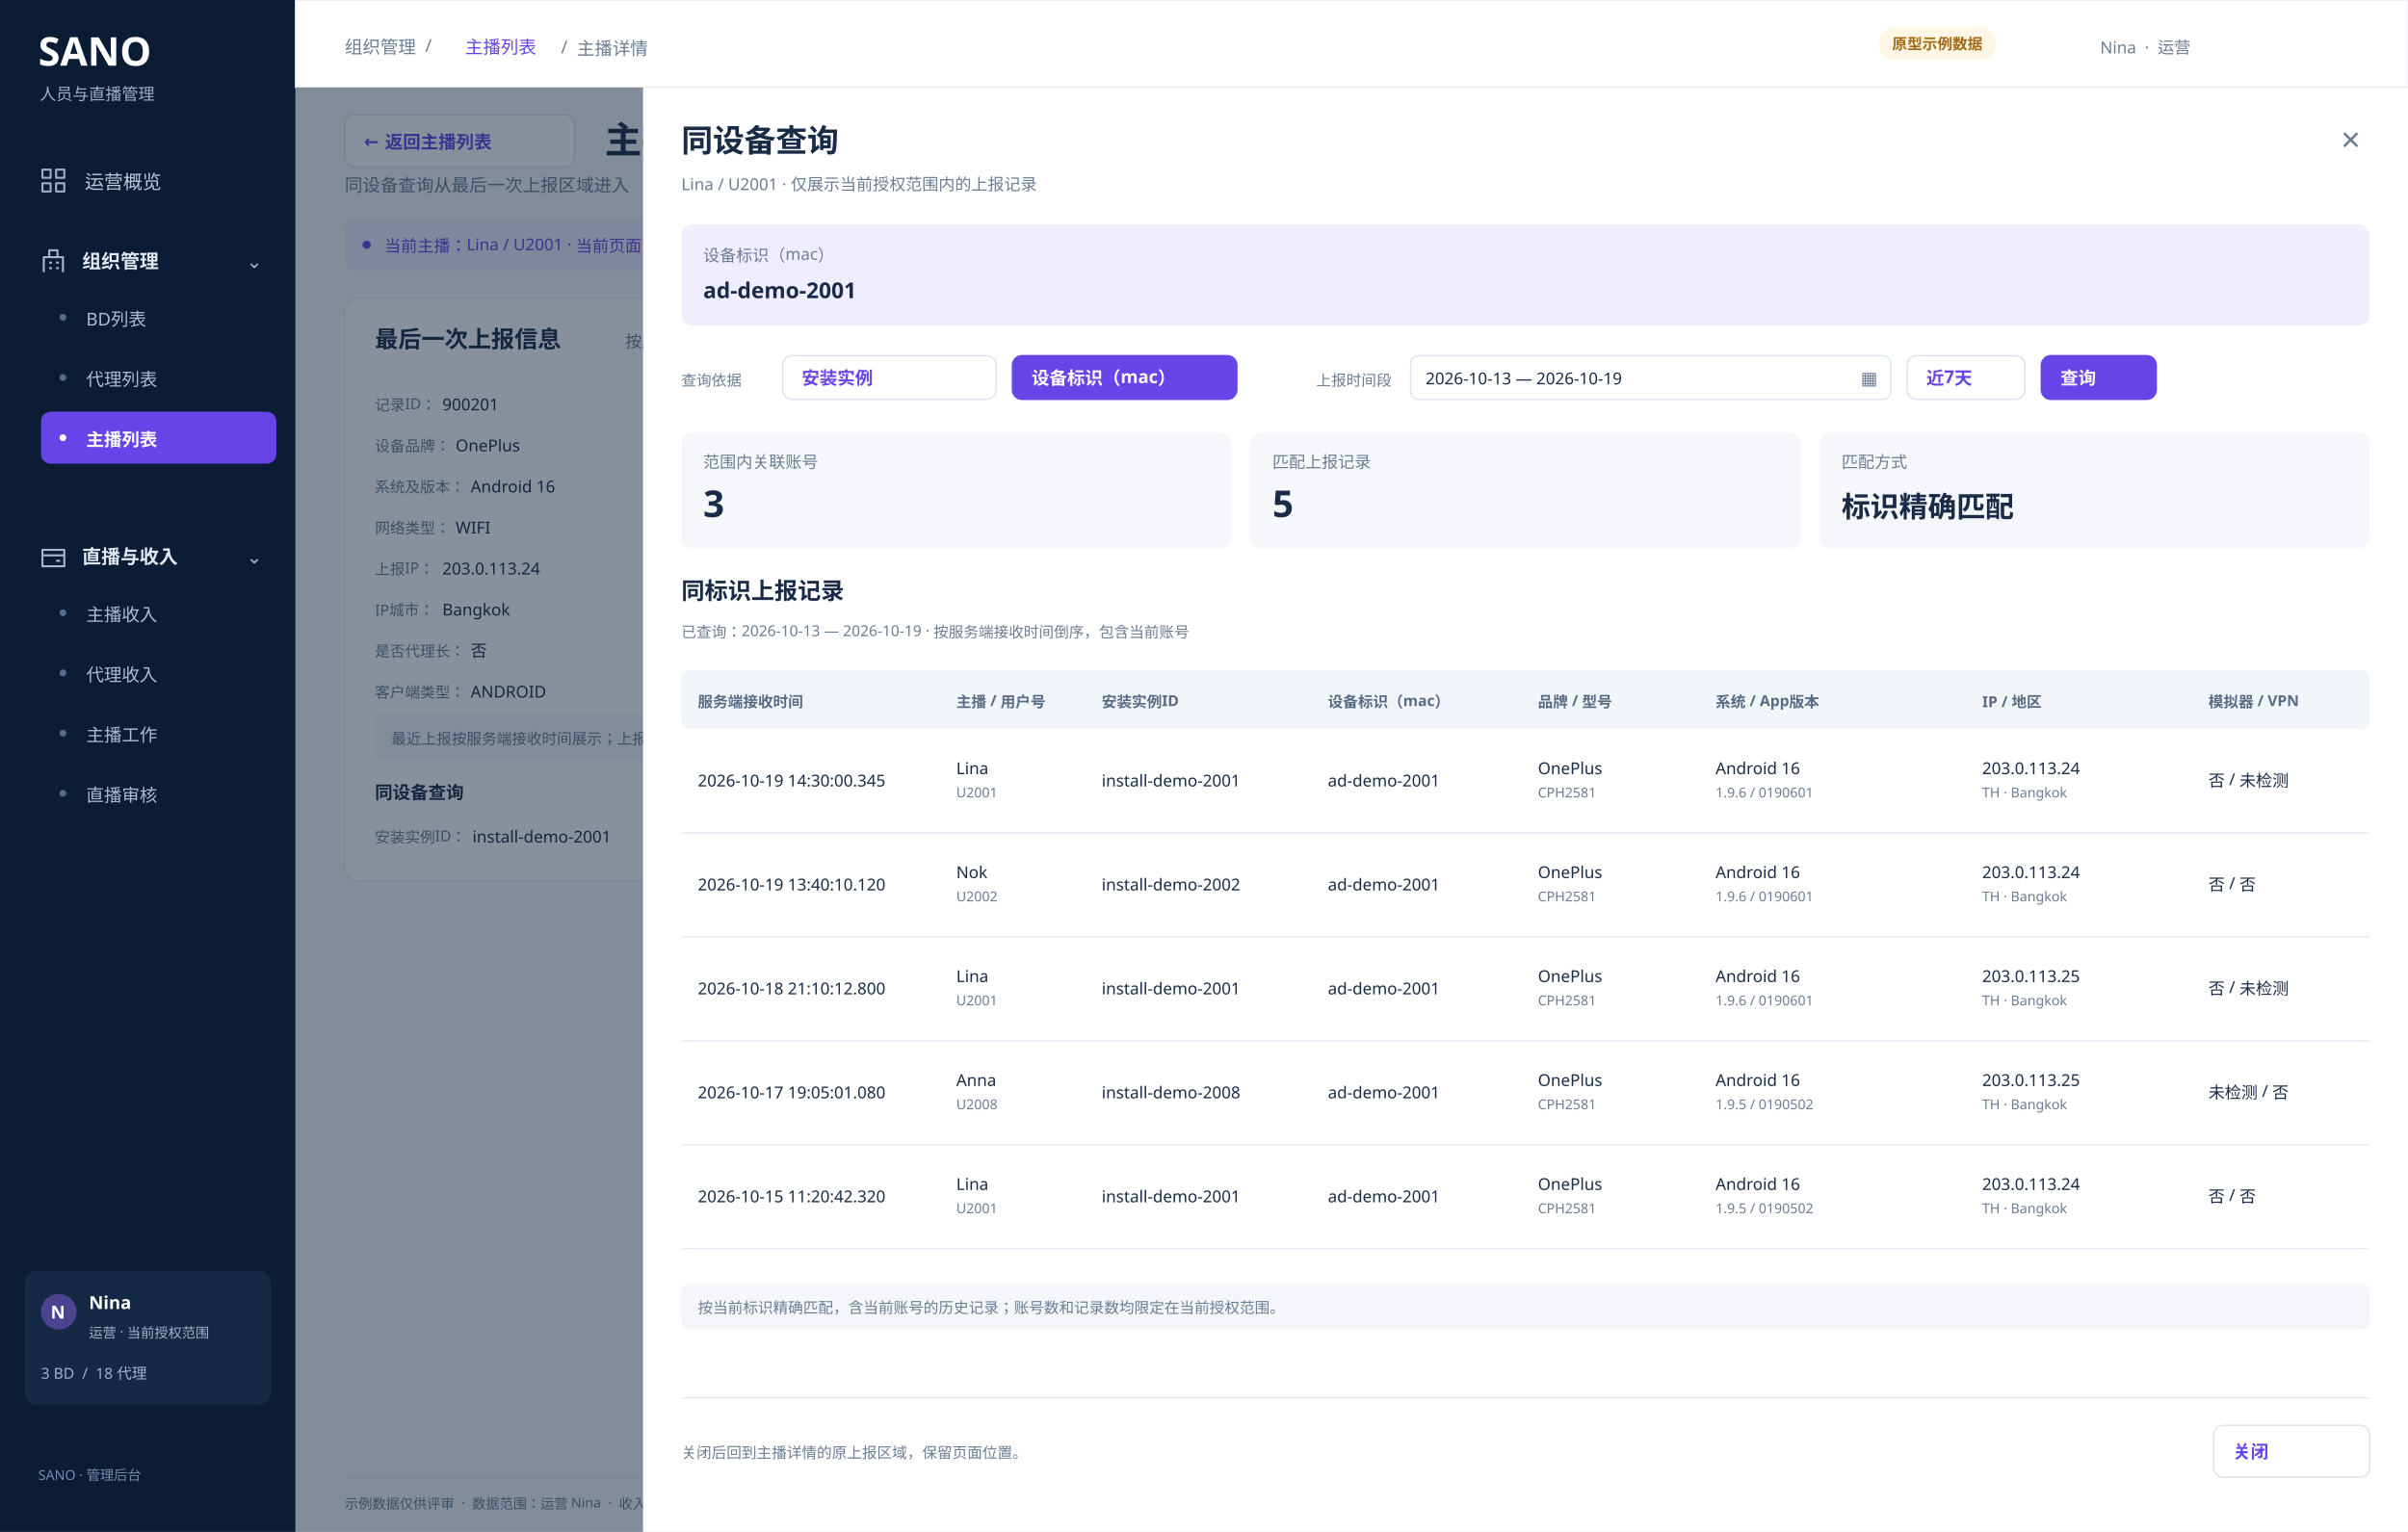
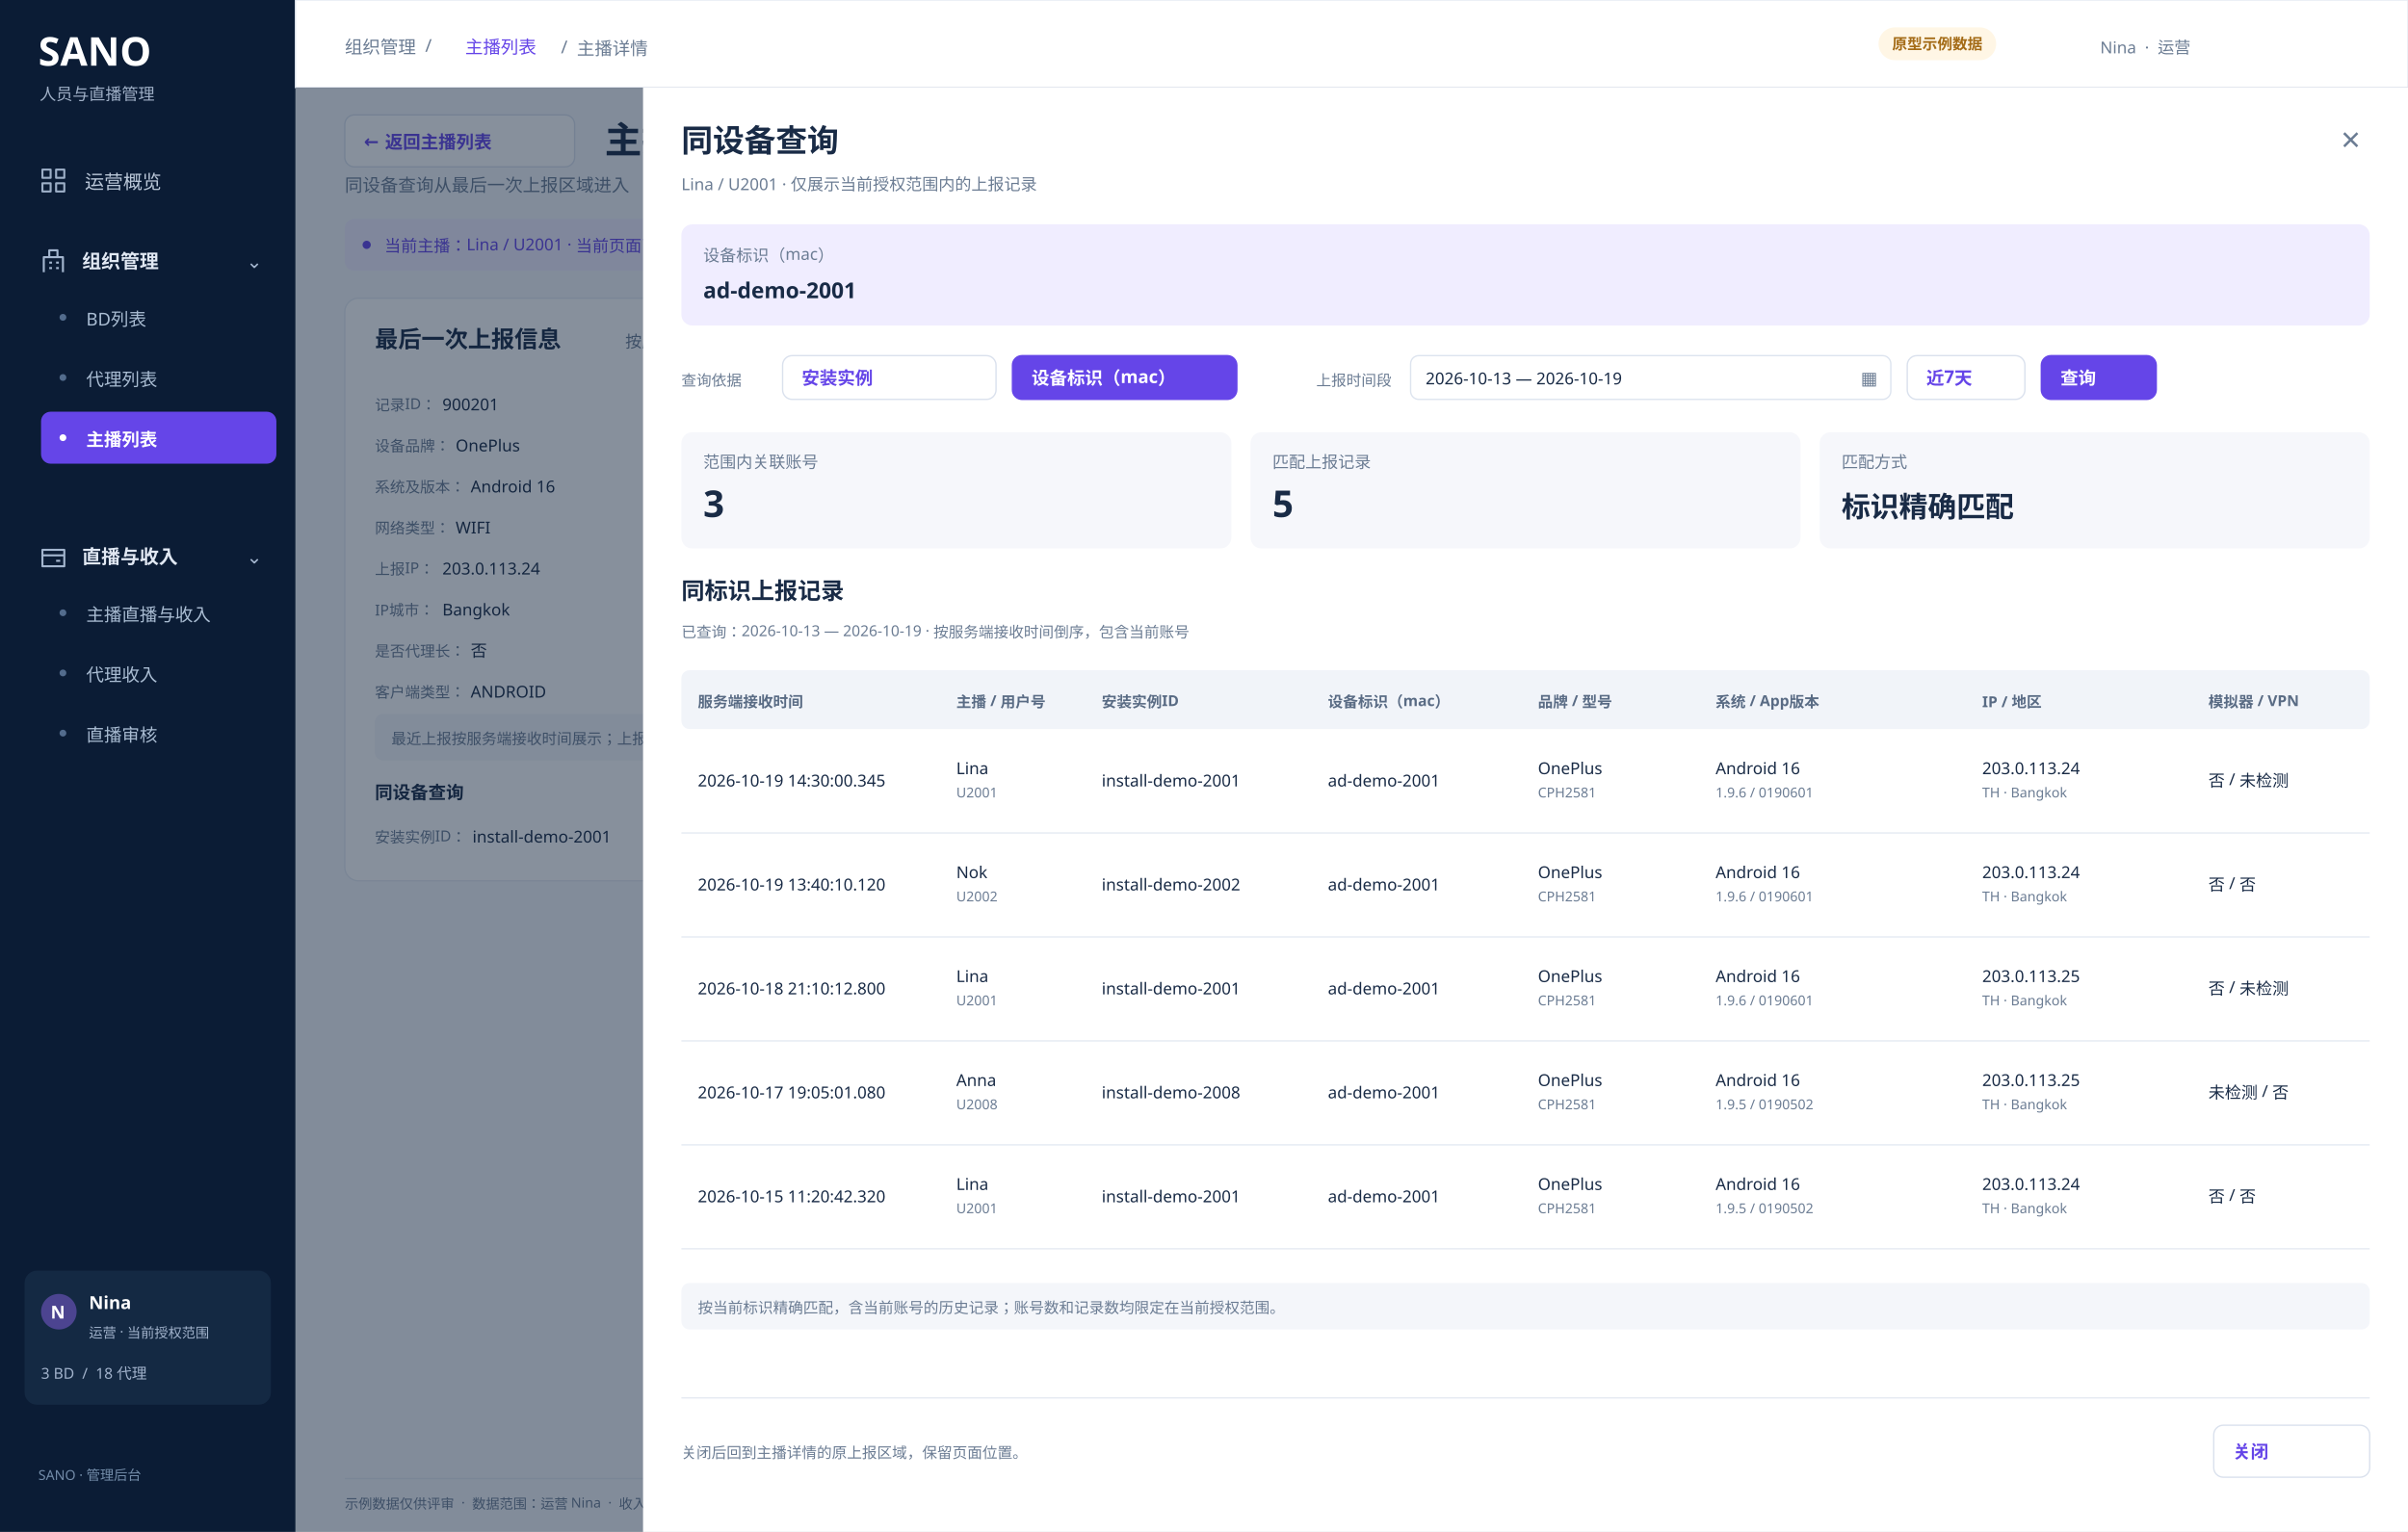
<svg xmlns="http://www.w3.org/2000/svg" width="1760" height="1120" viewBox="0 0 1760 1120">
  <style>text{font-family:"Microsoft YaHei","Segoe UI",sans-serif}a{cursor:pointer}</style>
  <rect x="0" y="0" width="1760" height="1120" rx="0" fill="#F5F7FB" stroke="none" />
  <rect x="0" y="0" width="216" height="1120" rx="0" fill="#0B1C35" stroke="none" />
  <text xml:space="preserve" x="28" y="48" font-size="29" fill="white" font-weight="750">SANO</text>
  <text xml:space="preserve" x="29" y="73" font-size="12" fill="#A0B0C7" font-weight="400">人员与直播管理</text>
  <a href="admin-01-01-01-我的运营概览.svg">
    <path d="M2 2h6v6H2z M12 2h6v6h-6z M2 12h6v6H2z M12 12h6v6h-6z" transform="translate(29,122)" fill="none" stroke="#9CAEC6" stroke-width="1.5" stroke-linejoin="round" />
    <text xml:space="preserve" x="62" y="138" font-size="14" fill="#BBC8D9" font-weight="400">运营概览</text>
  </a>
  <path d="M3 18V7h14v11 M7 7V2h6v5 M7 11h2 M12 11h2 M7 15h2 M12 15h2" transform="translate(29,181)" fill="none" stroke="#A4B6CF" stroke-width="1.5" stroke-linejoin="round" />
  <text xml:space="preserve" x="60" y="196" font-size="14" fill="#E1E8F3" font-weight="600">组织管理</text>
  <text xml:space="preserve" x="180" y="196" font-size="14" fill="#A4B6CF" font-weight="400">⌄</text>
  <a href="admin-02-01-01-BD列表.svg">
    <circle cx="46" cy="232" r="2.5" fill="#536C8D" />
    <text xml:space="preserve" x="63" y="238" font-size="13" fill="#AABDD3" font-weight="400">BD列表</text>
  </a>
  <a href="admin-03-01-01-代理树形列表.svg">
    <circle cx="46" cy="276" r="2.5" fill="#536C8D" />
    <text xml:space="preserve" x="63" y="282" font-size="13" fill="#AABDD3" font-weight="400">代理列表</text>
  </a>
  <a href="admin-04-01-01-主播列表.svg">
    <rect x="30" y="301" width="172" height="38" rx="7" fill="#6545E8" stroke="none" />
    <circle cx="46" cy="320" r="2.5" fill="white" />
    <text xml:space="preserve" x="63" y="326" font-size="13" fill="white" font-weight="600">主播列表</text>
  </a>
  <path d="M2 5h16v12H2z M2 9h16 M12 13h3" transform="translate(29,397)" fill="none" stroke="#A4B6CF" stroke-width="1.5" stroke-linejoin="round" />
  <text xml:space="preserve" x="60" y="412" font-size="14" fill="#E1E8F3" font-weight="600">直播与收入</text>
  <text xml:space="preserve" x="180" y="412" font-size="14" fill="#A4B6CF" font-weight="400">⌄</text>
-   <a href="admin-05-01-01-主播收入数据.svg">
+   <a href="admin-05-01-01-主播直播与收入.svg">
    <circle cx="46" cy="448" r="2.5" fill="#536C8D" />
-     <text xml:space="preserve" x="63" y="454" font-size="13" fill="#AABDD3" font-weight="400">主播收入</text>
+     <text xml:space="preserve" x="63" y="454" font-size="13" fill="#AABDD3" font-weight="400">主播直播与收入</text>
  </a>
  <a href="admin-06-01-01-代理收入数据.svg">
    <circle cx="46" cy="492" r="2.5" fill="#536C8D" />
    <text xml:space="preserve" x="63" y="498" font-size="13" fill="#AABDD3" font-weight="400">代理收入</text>
  </a>
-   <a href="admin-07-01-01-主播工作数据.svg">
+   <a href="admin-08-01-01-当前直播间列表.svg">
    <circle cx="46" cy="536" r="2.5" fill="#536C8D" />
-     <text xml:space="preserve" x="63" y="542" font-size="13" fill="#AABDD3" font-weight="400">主播工作</text>
-   </a>
-   <a href="admin-08-01-01-当前直播间列表.svg">
-     <circle cx="46" cy="580" r="2.5" fill="#536C8D" />
-     <text xml:space="preserve" x="63" y="586" font-size="13" fill="#AABDD3" font-weight="400">直播审核</text>
+     <text xml:space="preserve" x="63" y="542" font-size="13" fill="#AABDD3" font-weight="400">直播审核</text>
  </a>
  <rect x="18" y="929" width="180" height="98" rx="9" fill="#142943" stroke="none" />
  <circle cx="43" cy="959" r="13" fill="#4C4490" />
  <text xml:space="preserve" x="37" y="964" font-size="13" fill="white" font-weight="600">N</text>
  <text xml:space="preserve" x="65" y="957" font-size="13" fill="white" font-weight="600">Nina</text>
  <text xml:space="preserve" x="65" y="978" font-size="10" fill="#A1B2CB" font-weight="400">运营 · 当前授权范围</text>
  <text xml:space="preserve" x="30" y="1008" font-size="11" fill="#A1B2CB" font-weight="400">3 BD  /  18 代理</text>
  <text xml:space="preserve" x="28" y="1082" font-size="10" fill="#738CA9" font-weight="400">SANO · 管理后台</text>
  <rect x="216" y="0" width="1544" height="64" rx="0" fill="white" stroke="#E5EAF2" />
  <text xml:space="preserve" x="252" y="39" font-size="13" fill="#6B7C93" font-weight="400">组织管理  /</text>
  <a href="admin-04-01-01-主播列表.svg">
    <text xml:space="preserve" x="340" y="39" font-size="13" fill="#6545E8" font-weight="400">主播列表</text>
  </a>
  <text xml:space="preserve" x="410" y="39" font-size="13" fill="#6B7C93" font-weight="400">/  主播详情</text>
  <rect x="1373" y="20" width="86" height="24" rx="12" fill="#FFF6E5" stroke="none" />
  <text xml:space="preserve" x="1383" y="36" font-size="11" fill="#A46B16" font-weight="550">原型示例数据</text>
  <text xml:space="preserve" x="1535" y="39" font-size="12" fill="#6B7C93" font-weight="400">Nina  ·  运营</text>
  <a href="admin-04-01-01-主播列表.svg">
    <rect x="252" y="84" width="168" height="38" rx="7" fill="white" stroke="#DAE1ED" />
    <text xml:space="preserve" x="266" y="108" font-size="13" fill="#6545E8" font-weight="550">← 返回主播列表</text>
  </a>
  <text xml:space="preserve" x="442" y="112" font-size="27" fill="#192B46" font-weight="700">主播详情</text>
  <text xml:space="preserve" x="252" y="140" font-size="13" fill="#6B7C93" font-weight="400">同设备查询从最后一次上报区域进入</text>
  <rect x="1519" y="89" width="86" height="24" rx="12" fill="#F0EDFF" stroke="none" />
  <text xml:space="preserve" x="1529" y="105" font-size="11" fill="#6545E8" font-weight="550">我的授权范围</text>
  <path d="M252 1081H1724" transform="" stroke="#E5EAF2" fill="none" />
  <text xml:space="preserve" x="252" y="1103" font-size="10" fill="#6B7C93" font-weight="400">示例数据仅供评审  ·  数据范围：运营 Nina  ·  收入 USD  ·  余额按所标单位  ·  时区 UTC+8</text>
  <text xml:space="preserve" x="1470" y="1103" font-size="10" fill="#6B7C93" font-weight="400">admin-04-03-02  /  V1</text>
  <rect x="252" y="160" width="1472" height="38" rx="7" fill="#F0EDFF" stroke="none" />
  <circle cx="268" cy="179" r="3" fill="#6545E8" />
  <text xml:space="preserve" x="281" y="184" font-size="12" fill="#6545E8" font-weight="400">当前主播：Lina / U2001 · 当前页面已定位至最后一次上报区域</text>
  <text xml:space="preserve" x="1446" y="184" font-size="11" fill="#6B7C93" font-weight="400">今日数据更新于 14:30</text>
  <rect x="252" y="218" width="1472" height="426" rx="10" fill="white" stroke="#E5EAF2" />
  <text xml:space="preserve" x="274" y="254" font-size="17" fill="#192B46" font-weight="650">最后一次上报信息</text>
  <text xml:space="preserve" x="457" y="254" font-size="12" fill="#6B7C93" font-weight="400">按服务端接收时间取最近一条</text>
  <text xml:space="preserve" x="274" y="300" font-size="11" fill="#6B7C93" font-weight="400">记录ID：</text>
  <text xml:space="preserve" x="323.32" y="300" font-size="12" fill="#192B46" font-weight="400">900201</text>
  <text xml:space="preserve" x="750" y="300" font-size="11" fill="#6B7C93" font-weight="400">用户ID：</text>
  <text xml:space="preserve" x="799.32" y="300" font-size="12" fill="#192B46" font-weight="400">2001</text>
  <text xml:space="preserve" x="1226" y="300" font-size="11" fill="#6B7C93" font-weight="400">服务端接收时间：</text>
  <text xml:space="preserve" x="1318" y="300" font-size="12" fill="#192B46" font-weight="400">2026-10-19 14:30:00.345</text>
  <text xml:space="preserve" x="274" y="330" font-size="11" fill="#6B7C93" font-weight="400">设备品牌：</text>
  <text xml:space="preserve" x="333" y="330" font-size="12" fill="#192B46" font-weight="400">OnePlus</text>
  <text xml:space="preserve" x="750" y="330" font-size="11" fill="#6B7C93" font-weight="400">原始型号：</text>
  <text xml:space="preserve" x="809" y="330" font-size="12" fill="#192B46" font-weight="400">CPH2581</text>
  <text xml:space="preserve" x="1226" y="330" font-size="11" fill="#6B7C93" font-weight="400">设备时间（毫秒）：</text>
  <text xml:space="preserve" x="1329" y="330" font-size="12" fill="#192B46" font-weight="400">1792391400000</text>
  <text xml:space="preserve" x="274" y="360" font-size="11" fill="#6B7C93" font-weight="400">系统及版本：</text>
  <text xml:space="preserve" x="344" y="360" font-size="12" fill="#192B46" font-weight="400">Android 16</text>
  <text xml:space="preserve" x="750" y="360" font-size="11" fill="#6B7C93" font-weight="400">App发布版本：</text>
  <text xml:space="preserve" x="827.48" y="360" font-size="12" fill="#192B46" font-weight="400">1.9.6</text>
  <text xml:space="preserve" x="1226" y="360" font-size="11" fill="#6B7C93" font-weight="400">App构建号：</text>
  <text xml:space="preserve" x="1292.48" y="360" font-size="12" fill="#192B46" font-weight="400">0190601</text>
  <text xml:space="preserve" x="274" y="390" font-size="11" fill="#6B7C93" font-weight="400">网络类型：</text>
  <text xml:space="preserve" x="333" y="390" font-size="12" fill="#192B46" font-weight="400">WIFI</text>
  <text xml:space="preserve" x="750" y="390" font-size="11" fill="#6B7C93" font-weight="400">是否模拟器：</text>
  <text xml:space="preserve" x="820" y="390" font-size="12" fill="#192B46" font-weight="400">否</text>
  <text xml:space="preserve" x="1226" y="390" font-size="11" fill="#6B7C93" font-weight="400">是否VPN或代理：</text>
  <text xml:space="preserve" x="1314.48" y="390" font-size="12" fill="#192B46" font-weight="400">未检测</text>
  <text xml:space="preserve" x="274" y="420" font-size="11" fill="#6B7C93" font-weight="400">上报IP：</text>
  <text xml:space="preserve" x="323.32" y="420" font-size="12" fill="#192B46" font-weight="400">203.0.113.24</text>
  <text xml:space="preserve" x="750" y="420" font-size="11" fill="#6B7C93" font-weight="400">IP国家：</text>
  <text xml:space="preserve" x="799.32" y="420" font-size="12" fill="#192B46" font-weight="400">TH</text>
  <text xml:space="preserve" x="1226" y="420" font-size="11" fill="#6B7C93" font-weight="400">IP地区 / 省州：</text>
  <text xml:space="preserve" x="1315.8" y="420" font-size="12" fill="#192B46" font-weight="400">Bangkok</text>
  <text xml:space="preserve" x="274" y="450" font-size="11" fill="#6B7C93" font-weight="400">IP城市：</text>
  <text xml:space="preserve" x="323.32" y="450" font-size="12" fill="#192B46" font-weight="400">Bangkok</text>
  <text xml:space="preserve" x="750" y="450" font-size="11" fill="#6B7C93" font-weight="400">注册国家：</text>
  <text xml:space="preserve" x="809" y="450" font-size="12" fill="#192B46" font-weight="400">TH</text>
  <text xml:space="preserve" x="1226" y="450" font-size="11" fill="#6B7C93" font-weight="400">注册渠道：</text>
  <text xml:space="preserve" x="1285" y="450" font-size="12" fill="#192B46" font-weight="400">organic</text>
  <text xml:space="preserve" x="274" y="480" font-size="11" fill="#6B7C93" font-weight="400">是否代理长：</text>
  <text xml:space="preserve" x="344" y="480" font-size="12" fill="#192B46" font-weight="400">否</text>
  <text xml:space="preserve" x="750" y="480" font-size="11" fill="#6B7C93" font-weight="400">是否Payroll代理：</text>
  <text xml:space="preserve" x="852.12" y="480" font-size="12" fill="#192B46" font-weight="400">否</text>
  <text xml:space="preserve" x="1226" y="480" font-size="11" fill="#6B7C93" font-weight="400">是否BD：</text>
  <text xml:space="preserve" x="1275.32" y="480" font-size="12" fill="#192B46" font-weight="400">否</text>
  <text xml:space="preserve" x="274" y="510" font-size="11" fill="#6B7C93" font-weight="400">客户端类型：</text>
  <text xml:space="preserve" x="344" y="510" font-size="12" fill="#192B46" font-weight="400">ANDROID</text>
  <rect x="274" y="522" width="1428" height="34" rx="6" fill="#F4F6FA" stroke="none" />
  <text xml:space="preserve" x="286" y="544" font-size="11" fill="#6B7C93" font-weight="400">最近上报按服务端接收时间展示；上报快照保留当次结果，注册资料以基础信息为准。</text>
  <text xml:space="preserve" x="274" y="584" font-size="13" fill="#192B46" font-weight="600">同设备查询</text>
  <text xml:space="preserve" x="274" y="616" font-size="11" fill="#6B7C93" font-weight="400">安装实例ID：</text>
  <text xml:space="preserve" x="345.32" y="616" font-size="12" fill="#192B46" font-weight="400">install-demo-2001</text>
  <a href="admin-04-03-01-同设备查询-安装实例.svg">
    <text xml:space="preserve" x="882" y="616" font-size="11" fill="#6545E8" font-weight="400">查询记录 →</text>
  </a>
  <text xml:space="preserve" x="988" y="616" font-size="11" fill="#6B7C93" font-weight="400">设备标识（mac）：</text>
  <text xml:space="preserve" x="1087.48" y="616" font-size="12" fill="#192B46" font-weight="400">ad-demo-2001</text>
  <a href="admin-04-03-02-同设备查询-设备标识.svg">
    <text xml:space="preserve" x="1596" y="616" font-size="11" fill="#6545E8" font-weight="400">查询记录 →</text>
  </a>
  <a href="admin-04-02-01-主播详情.svg">
    <rect x="216" y="64" width="1544" height="1056" rx="0" fill="#10223B80" stroke="none" />
  </a>
  <rect x="470" y="64" width="1290" height="1056" rx="0" fill="white" stroke="none" />
  <text xml:space="preserve" x="498" y="111" font-size="23" fill="#192B46" font-weight="650">同设备查询</text>
  <text xml:space="preserve" x="498" y="139" font-size="12" fill="#6B7C93" font-weight="400">Lina / U2001 · 仅展示当前授权范围内的上报记录</text>
  <a href="admin-04-02-01-主播详情.svg">
    <text xml:space="preserve" x="1711" y="111" font-size="25" fill="#6B7C93" font-weight="400">×</text>
  </a>
  <rect x="498" y="164" width="1234" height="74" rx="8" fill="#F0EDFF" stroke="none" />
  <text xml:space="preserve" x="514" y="191" font-size="12" fill="#6B7C93" font-weight="400">设备标识（mac）</text>
  <text xml:space="preserve" x="514" y="218" font-size="16" fill="#192B46" font-weight="600">ad-demo-2001</text>
  <text xml:space="preserve" x="498" y="282" font-size="11" fill="#6B7C93" font-weight="400">查询依据</text>
  <a href="admin-04-03-01-同设备查询-安装实例.svg">
    <rect x="572" y="260" width="156" height="32" rx="7" fill="white" stroke="#DAE1ED" />
    <text xml:space="preserve" x="586" y="281" font-size="13" fill="#6545E8" font-weight="550">安装实例</text>
  </a>
  <a href="admin-04-03-02-同设备查询-设备标识.svg">
    <rect x="740" y="260" width="164" height="32" rx="7" fill="#6545E8" stroke="#6545E8" />
    <text xml:space="preserve" x="754" y="281" font-size="13" fill="white" font-weight="550">设备标识（mac）</text>
  </a>
  <text xml:space="preserve" x="962" y="282" font-size="11" fill="#6B7C93" font-weight="500">上报时间段</text>
  <rect x="1031" y="260" width="351" height="32" rx="6" fill="white" stroke="#DDE4EF" />
  <text xml:space="preserve" x="1042" y="281" font-size="12" fill="#192B46" font-weight="400">2026-10-13 — 2026-10-19</text>
  <text xml:space="preserve" x="1360" y="281" font-size="13" fill="#6B7C93" font-weight="400">▦</text>
  <rect x="1394" y="260" width="86" height="32" rx="7" fill="white" stroke="#DAE1ED" />
  <text xml:space="preserve" x="1408" y="281" font-size="13" fill="#6545E8" font-weight="550">近7天</text>
  <rect x="1492" y="260" width="84" height="32" rx="7" fill="#6545E8" stroke="#6545E8" />
  <text xml:space="preserve" x="1506" y="281" font-size="13" fill="white" font-weight="550">查询</text>
  <rect x="498" y="316" width="402" height="85" rx="8" fill="#F6F7FB" stroke="none" />
  <text xml:space="preserve" x="514" y="342" font-size="12" fill="#6B7C93" font-weight="400">范围内关联账号</text>
  <text xml:space="preserve" x="514" y="378" font-size="27" fill="#192B46" font-weight="650">3</text>
  <rect x="914" y="316" width="402" height="85" rx="8" fill="#F6F7FB" stroke="none" />
  <text xml:space="preserve" x="930" y="342" font-size="12" fill="#6B7C93" font-weight="400">匹配上报记录</text>
  <text xml:space="preserve" x="930" y="378" font-size="27" fill="#192B46" font-weight="650">5</text>
  <rect x="1330" y="316" width="402" height="85" rx="8" fill="#F6F7FB" stroke="none" />
  <text xml:space="preserve" x="1346" y="342" font-size="12" fill="#6B7C93" font-weight="400">匹配方式</text>
  <text xml:space="preserve" x="1346" y="378" font-size="21" fill="#192B46" font-weight="650">标识精确匹配</text>
  <text xml:space="preserve" x="498" y="438" font-size="17" fill="#192B46" font-weight="650">同标识上报记录</text>
  <text xml:space="preserve" x="498" y="466" font-size="11" fill="#6B7C93" font-weight="400">已查询：2026-10-13 — 2026-10-19 · 按服务端接收时间倒序，包含当前账号</text>
  <rect x="498" y="490" width="1234" height="43" rx="6" fill="#F1F4F9" stroke="none" />
  <text xml:space="preserve" x="510" y="517" font-size="11" fill="#596B84" font-weight="600">服务端接收时间</text>
  <text xml:space="preserve" x="698.938" y="517" font-size="11" fill="#596B84" font-weight="600">主播 / 用户号</text>
  <text xml:space="preserve" x="805.215" y="517" font-size="11" fill="#596B84" font-weight="600">安装实例ID</text>
  <text xml:space="preserve" x="970.536" y="517" font-size="11" fill="#596B84" font-weight="600">设备标识（mac）</text>
  <text xml:space="preserve" x="1124.048" y="517" font-size="11" fill="#596B84" font-weight="600">品牌 / 型号</text>
  <text xml:space="preserve" x="1253.943" y="517" font-size="11" fill="#596B84" font-weight="600">系统 / App版本</text>
  <text xml:space="preserve" x="1448.785" y="517" font-size="11" fill="#596B84" font-weight="600">IP / 地区</text>
  <text xml:space="preserve" x="1614.105" y="517" font-size="11" fill="#596B84" font-weight="600">模拟器 / VPN</text>
  <path d="M498 609H1732" transform="" stroke="#E5EAF2" fill="none" />
  <text xml:space="preserve" x="510" y="575" font-size="12" fill="#192B46" font-weight="400">2026-10-19 14:30:00.345</text>
  <text xml:space="preserve" x="698.938" y="566" font-size="12" fill="#192B46" font-weight="400">Lina</text>
  <text xml:space="preserve" x="698.938" y="583" font-size="10" fill="#6B7C93" font-weight="400">U2001</text>
  <text xml:space="preserve" x="805.215" y="575" font-size="12" fill="#192B46" font-weight="400">install-demo-2001</text>
  <text xml:space="preserve" x="970.536" y="575" font-size="12" fill="#192B46" font-weight="400">ad-demo-2001</text>
  <text xml:space="preserve" x="1124.048" y="566" font-size="12" fill="#192B46" font-weight="400">OnePlus</text>
  <text xml:space="preserve" x="1124.048" y="583" font-size="10" fill="#6B7C93" font-weight="400">CPH2581</text>
  <text xml:space="preserve" x="1253.943" y="566" font-size="12" fill="#192B46" font-weight="400">Android 16</text>
  <text xml:space="preserve" x="1253.943" y="583" font-size="10" fill="#6B7C93" font-weight="400">1.9.6 / 0190601</text>
  <text xml:space="preserve" x="1448.785" y="566" font-size="12" fill="#192B46" font-weight="400">203.0.113.24</text>
  <text xml:space="preserve" x="1448.785" y="583" font-size="10" fill="#6B7C93" font-weight="400">TH · Bangkok</text>
  <text xml:space="preserve" x="1614.105" y="575" font-size="12" fill="#192B46" font-weight="400">否 / 未检测</text>
  <path d="M498 685H1732" transform="" stroke="#E5EAF2" fill="none" />
  <text xml:space="preserve" x="510" y="651" font-size="12" fill="#192B46" font-weight="400">2026-10-19 13:40:10.120</text>
  <text xml:space="preserve" x="698.938" y="642" font-size="12" fill="#192B46" font-weight="400">Nok</text>
  <text xml:space="preserve" x="698.938" y="659" font-size="10" fill="#6B7C93" font-weight="400">U2002</text>
  <text xml:space="preserve" x="805.215" y="651" font-size="12" fill="#192B46" font-weight="400">install-demo-2002</text>
  <text xml:space="preserve" x="970.536" y="651" font-size="12" fill="#192B46" font-weight="400">ad-demo-2001</text>
  <text xml:space="preserve" x="1124.048" y="642" font-size="12" fill="#192B46" font-weight="400">OnePlus</text>
  <text xml:space="preserve" x="1124.048" y="659" font-size="10" fill="#6B7C93" font-weight="400">CPH2581</text>
  <text xml:space="preserve" x="1253.943" y="642" font-size="12" fill="#192B46" font-weight="400">Android 16</text>
  <text xml:space="preserve" x="1253.943" y="659" font-size="10" fill="#6B7C93" font-weight="400">1.9.6 / 0190601</text>
  <text xml:space="preserve" x="1448.785" y="642" font-size="12" fill="#192B46" font-weight="400">203.0.113.24</text>
  <text xml:space="preserve" x="1448.785" y="659" font-size="10" fill="#6B7C93" font-weight="400">TH · Bangkok</text>
  <text xml:space="preserve" x="1614.105" y="651" font-size="12" fill="#192B46" font-weight="400">否 / 否</text>
  <path d="M498 761H1732" transform="" stroke="#E5EAF2" fill="none" />
  <text xml:space="preserve" x="510" y="727" font-size="12" fill="#192B46" font-weight="400">2026-10-18 21:10:12.800</text>
  <text xml:space="preserve" x="698.938" y="718" font-size="12" fill="#192B46" font-weight="400">Lina</text>
  <text xml:space="preserve" x="698.938" y="735" font-size="10" fill="#6B7C93" font-weight="400">U2001</text>
  <text xml:space="preserve" x="805.215" y="727" font-size="12" fill="#192B46" font-weight="400">install-demo-2001</text>
  <text xml:space="preserve" x="970.536" y="727" font-size="12" fill="#192B46" font-weight="400">ad-demo-2001</text>
  <text xml:space="preserve" x="1124.048" y="718" font-size="12" fill="#192B46" font-weight="400">OnePlus</text>
  <text xml:space="preserve" x="1124.048" y="735" font-size="10" fill="#6B7C93" font-weight="400">CPH2581</text>
  <text xml:space="preserve" x="1253.943" y="718" font-size="12" fill="#192B46" font-weight="400">Android 16</text>
  <text xml:space="preserve" x="1253.943" y="735" font-size="10" fill="#6B7C93" font-weight="400">1.9.6 / 0190601</text>
  <text xml:space="preserve" x="1448.785" y="718" font-size="12" fill="#192B46" font-weight="400">203.0.113.25</text>
  <text xml:space="preserve" x="1448.785" y="735" font-size="10" fill="#6B7C93" font-weight="400">TH · Bangkok</text>
  <text xml:space="preserve" x="1614.105" y="727" font-size="12" fill="#192B46" font-weight="400">否 / 未检测</text>
  <path d="M498 837H1732" transform="" stroke="#E5EAF2" fill="none" />
  <text xml:space="preserve" x="510" y="803" font-size="12" fill="#192B46" font-weight="400">2026-10-17 19:05:01.080</text>
  <text xml:space="preserve" x="698.938" y="794" font-size="12" fill="#192B46" font-weight="400">Anna</text>
  <text xml:space="preserve" x="698.938" y="811" font-size="10" fill="#6B7C93" font-weight="400">U2008</text>
  <text xml:space="preserve" x="805.215" y="803" font-size="12" fill="#192B46" font-weight="400">install-demo-2008</text>
  <text xml:space="preserve" x="970.536" y="803" font-size="12" fill="#192B46" font-weight="400">ad-demo-2001</text>
  <text xml:space="preserve" x="1124.048" y="794" font-size="12" fill="#192B46" font-weight="400">OnePlus</text>
  <text xml:space="preserve" x="1124.048" y="811" font-size="10" fill="#6B7C93" font-weight="400">CPH2581</text>
  <text xml:space="preserve" x="1253.943" y="794" font-size="12" fill="#192B46" font-weight="400">Android 16</text>
  <text xml:space="preserve" x="1253.943" y="811" font-size="10" fill="#6B7C93" font-weight="400">1.9.5 / 0190502</text>
  <text xml:space="preserve" x="1448.785" y="794" font-size="12" fill="#192B46" font-weight="400">203.0.113.25</text>
  <text xml:space="preserve" x="1448.785" y="811" font-size="10" fill="#6B7C93" font-weight="400">TH · Bangkok</text>
  <text xml:space="preserve" x="1614.105" y="803" font-size="12" fill="#192B46" font-weight="400">未检测 / 否</text>
  <path d="M498 913H1732" transform="" stroke="#E5EAF2" fill="none" />
  <text xml:space="preserve" x="510" y="879" font-size="12" fill="#192B46" font-weight="400">2026-10-15 11:20:42.320</text>
  <text xml:space="preserve" x="698.938" y="870" font-size="12" fill="#192B46" font-weight="400">Lina</text>
  <text xml:space="preserve" x="698.938" y="887" font-size="10" fill="#6B7C93" font-weight="400">U2001</text>
  <text xml:space="preserve" x="805.215" y="879" font-size="12" fill="#192B46" font-weight="400">install-demo-2001</text>
  <text xml:space="preserve" x="970.536" y="879" font-size="12" fill="#192B46" font-weight="400">ad-demo-2001</text>
  <text xml:space="preserve" x="1124.048" y="870" font-size="12" fill="#192B46" font-weight="400">OnePlus</text>
  <text xml:space="preserve" x="1124.048" y="887" font-size="10" fill="#6B7C93" font-weight="400">CPH2581</text>
  <text xml:space="preserve" x="1253.943" y="870" font-size="12" fill="#192B46" font-weight="400">Android 16</text>
  <text xml:space="preserve" x="1253.943" y="887" font-size="10" fill="#6B7C93" font-weight="400">1.9.5 / 0190502</text>
  <text xml:space="preserve" x="1448.785" y="870" font-size="12" fill="#192B46" font-weight="400">203.0.113.24</text>
  <text xml:space="preserve" x="1448.785" y="887" font-size="10" fill="#6B7C93" font-weight="400">TH · Bangkok</text>
  <text xml:space="preserve" x="1614.105" y="879" font-size="12" fill="#192B46" font-weight="400">否 / 否</text>
  <rect x="498" y="938" width="1234" height="34" rx="6" fill="#F4F6FA" stroke="none" />
  <text xml:space="preserve" x="510" y="960" font-size="11" fill="#6B7C93" font-weight="400">按当前标识精确匹配，含当前账号的历史记录；账号数和记录数均限定在当前授权范围。</text>
  <path d="M498 1022H1732" transform="" stroke="#E5EAF2" fill="none" />
  <text xml:space="preserve" x="498" y="1066" font-size="11" fill="#6B7C93" font-weight="400">关闭后回到主播详情的原上报区域，保留页面位置。</text>
  <a href="admin-04-02-01-主播详情.svg">
    <rect x="1618" y="1042" width="114" height="38" rx="7" fill="white" stroke="#DAE1ED" />
    <text xml:space="preserve" x="1632" y="1066" font-size="13" fill="#6545E8" font-weight="550">关闭</text>
  </a>
</svg>
